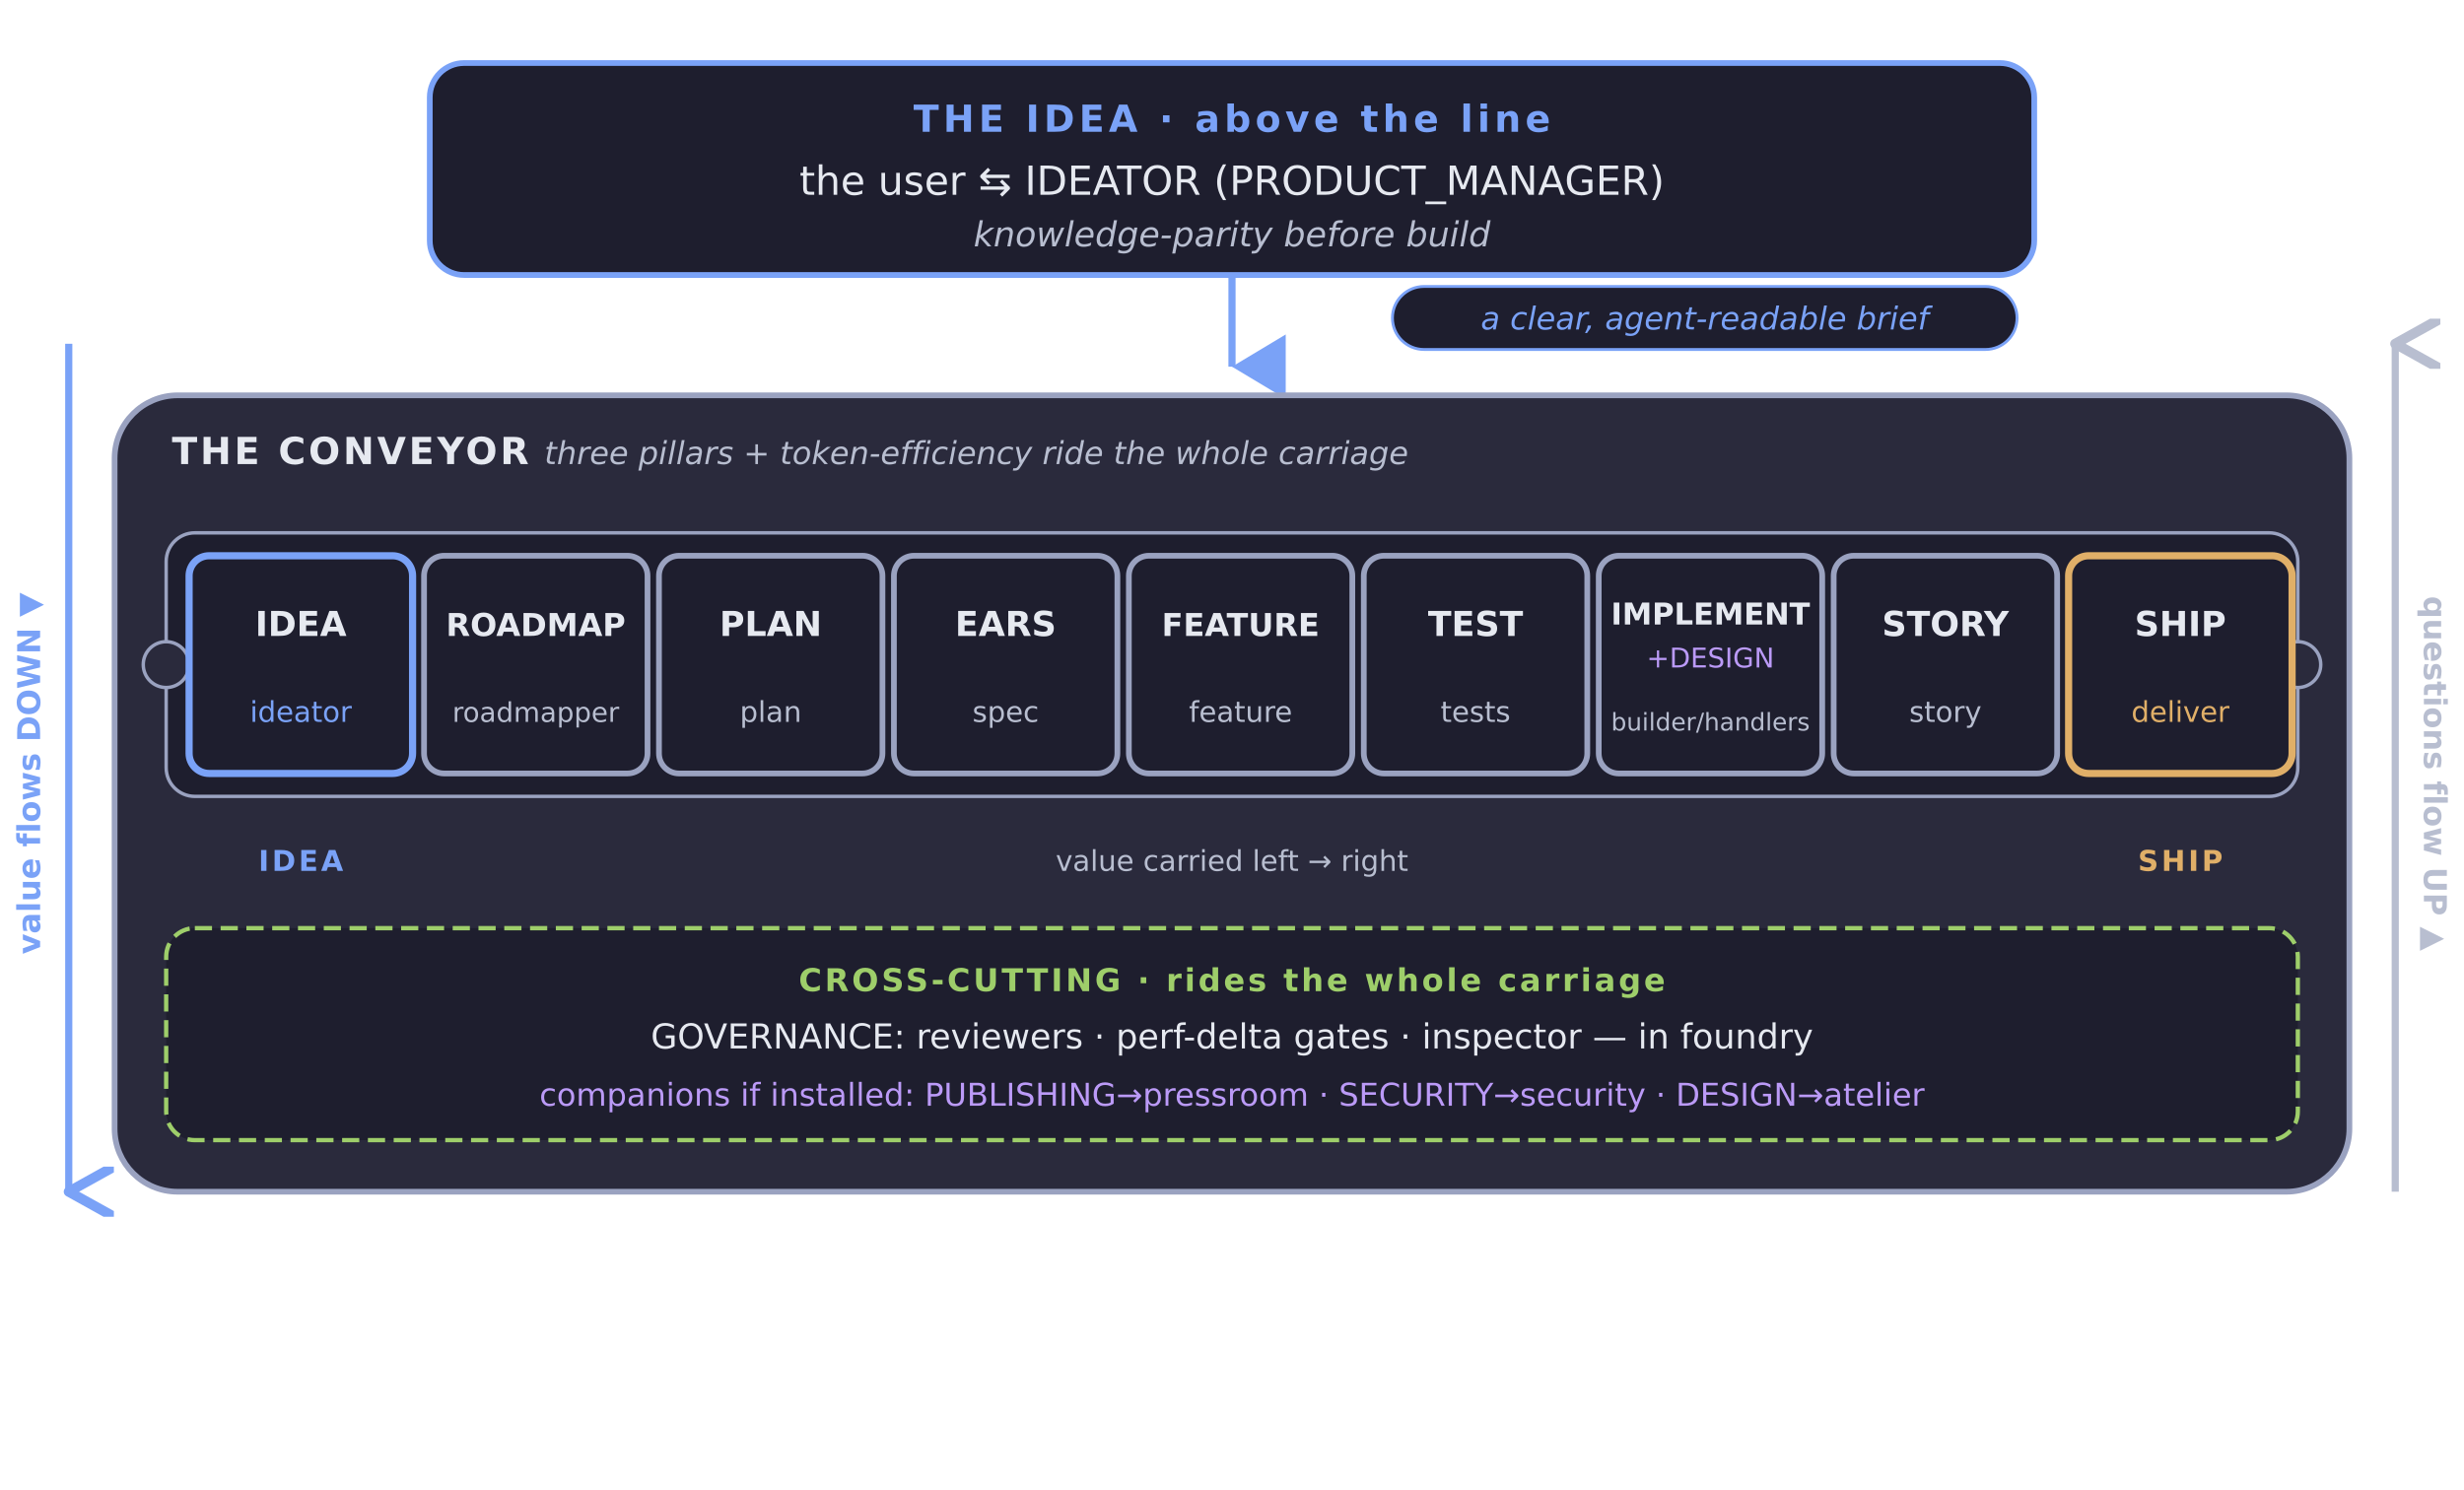
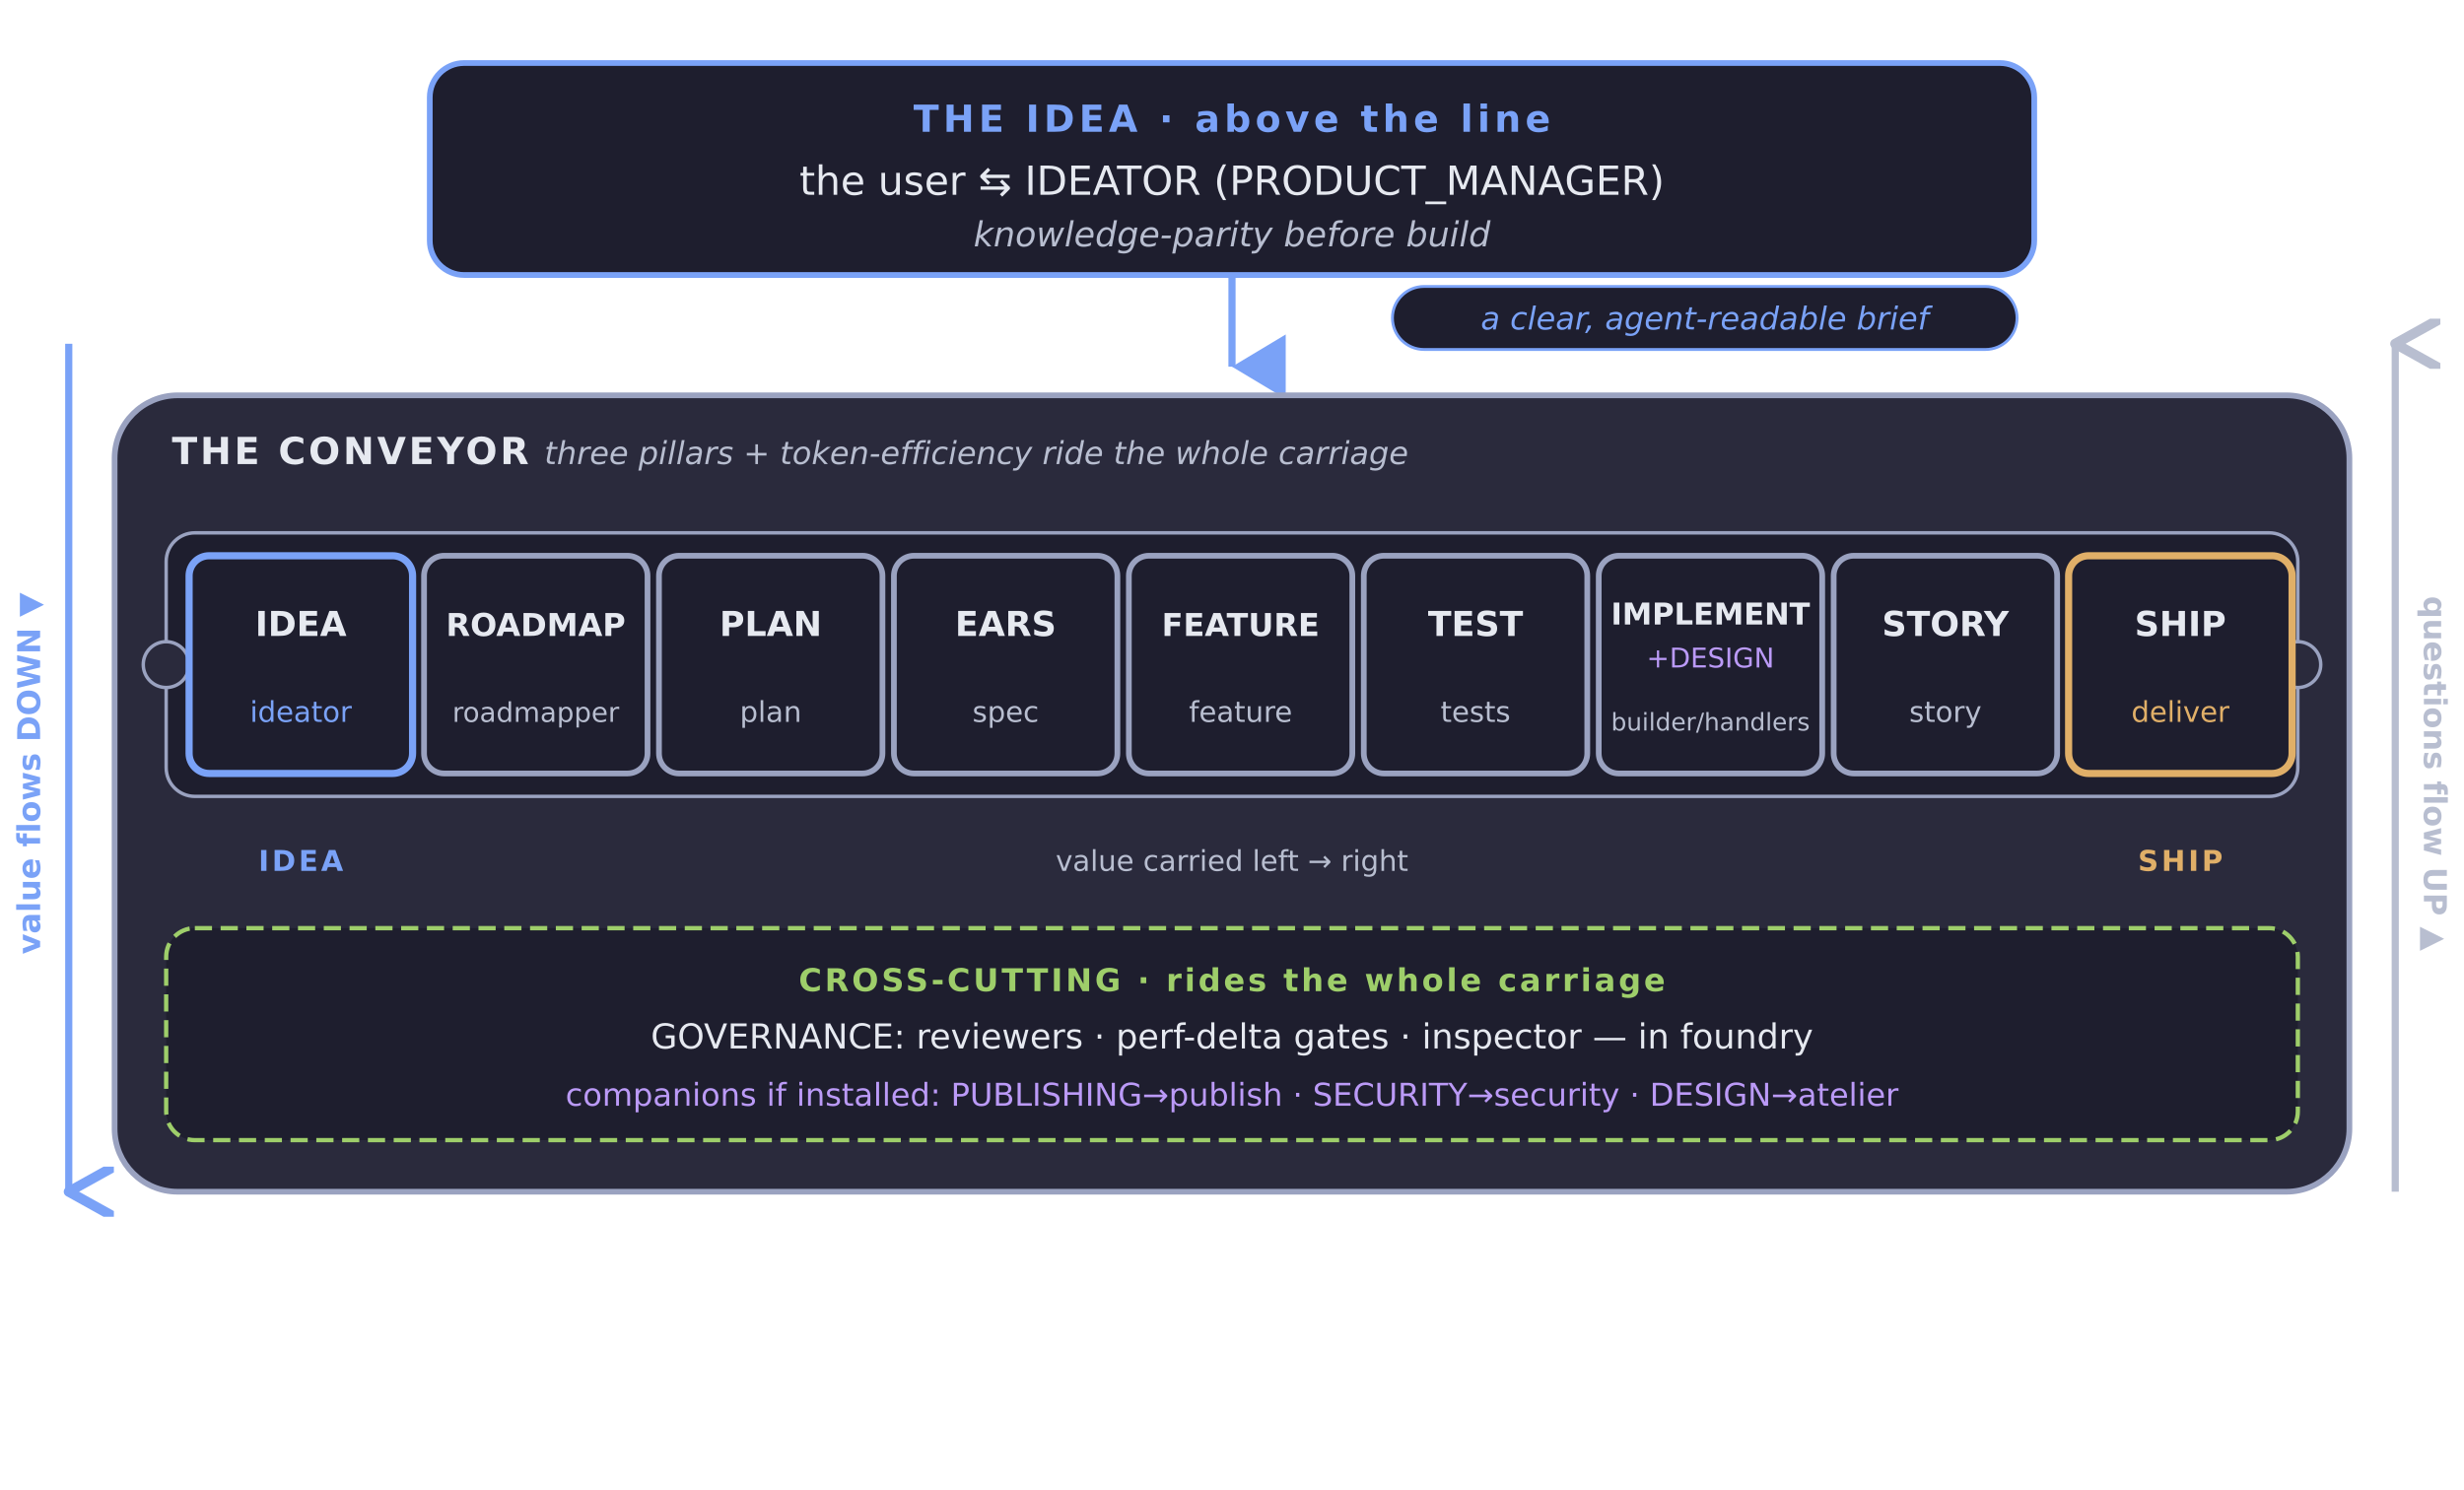
<svg xmlns="http://www.w3.org/2000/svg" viewBox="0 0 860 520" font-family="DejaVu Sans, sans-serif">
  <defs>
    <marker id="arrDown" viewBox="0 0 10 10" refX="5" refY="9" markerWidth="7" markerHeight="7" orient="auto">
      <path d="M0,0 L5,9 L10,0" fill="none" stroke="#7aa2f7" stroke-width="2" stroke-linejoin="round" stroke-linecap="round" />
    </marker>
    <marker id="arrUp" viewBox="0 0 10 10" refX="5" refY="1" markerWidth="7" markerHeight="7" orient="auto">
      <path d="M0,10 L5,1 L10,10" fill="none" stroke="#b8bed0" stroke-width="2" stroke-linejoin="round" stroke-linecap="round" />
    </marker>
    <marker id="briefHead" viewBox="0 0 12 12" refX="6" refY="10" markerWidth="9" markerHeight="9" orient="auto">
      <path d="M0,0 L6,10 L12,0" fill="#7aa2f7" />
    </marker>
    <marker id="flowChev" viewBox="0 0 10 10" refX="3" refY="5" markerWidth="9" markerHeight="9" orient="auto">
      <path d="M0,0 L6,5 L0,10" fill="none" stroke="#7aa2f7" stroke-width="2" stroke-linejoin="round" stroke-linecap="round" />
    </marker>
  </defs>
  <g>
    <rect x="150" y="22" width="560" height="74" rx="12" fill="#1e1e2e" stroke="#7aa2f7" stroke-width="2" />
    <text x="430" y="46" text-anchor="middle" fill="#7aa2f7" font-size="13" font-weight="bold" letter-spacing="1.5">THE IDEA · above the line</text>
    <text x="430" y="68" text-anchor="middle" fill="#e6e9f0" font-size="14">the user  ⇆  IDEATOR (PRODUCT_MANAGER)</text>
    <text x="430" y="86" text-anchor="middle" fill="#b8bed0" font-size="12" font-style="italic">knowledge-parity before build</text>
  </g>
  <g>
    <line x1="430" y1="96" x2="430" y2="128" stroke="#7aa2f7" stroke-width="2.5" marker-end="url(#briefHead)" />
    <rect x="486" y="100" width="218" height="22" rx="11" fill="#1e1e2e" stroke="#7aa2f7" stroke-width="1" />
    <text x="595" y="115" text-anchor="middle" fill="#7aa2f7" font-size="11" font-style="italic">a clear, agent-readable brief</text>
  </g>
  <g>
    <rect x="40" y="138" width="780" height="278" rx="22" fill="#2a2a3c" stroke="#9aa2c0" stroke-width="2" />
    <text x="60" y="162" fill="#e6e9f0" font-size="13" font-weight="bold" letter-spacing="1">THE CONVEYOR</text>
    <text x="190" y="162" fill="#b8bed0" font-size="11" font-style="italic">three pillars + token-efficiency ride the whole carriage</text>
    <rect x="58" y="186" width="744" height="92" rx="10" fill="#1e1e2e" stroke="#9aa2c0" stroke-width="1.2" />
    <circle cx="58" cy="232" r="8" fill="#2a2a3c" stroke="#9aa2c0" stroke-width="1.2" />
    <circle cx="802" cy="232" r="8" fill="#2a2a3c" stroke="#9aa2c0" stroke-width="1.2" />
    <g>
      <rect x="66" y="194" width="78" height="76" rx="7" fill="#1e1e2e" stroke="#7aa2f7" stroke-width="2.5" />
      <text x="105" y="222" text-anchor="middle" fill="#e6e9f0" font-size="12" font-weight="bold">IDEA</text>
      <text x="105" y="252" text-anchor="middle" fill="#7aa2f7" font-size="10">ideator</text>
    </g>
    <g>
      <rect x="148" y="194" width="78" height="76" rx="7" fill="#1e1e2e" stroke="#9aa2c0" stroke-width="2" />
      <text x="187" y="222" text-anchor="middle" fill="#e6e9f0" font-size="11" font-weight="bold">ROADMAP</text>
      <text x="187" y="252" text-anchor="middle" fill="#b8bed0" font-size="9.5">roadmapper</text>
    </g>
    <g>
      <rect x="230" y="194" width="78" height="76" rx="7" fill="#1e1e2e" stroke="#9aa2c0" stroke-width="2" />
      <text x="269" y="222" text-anchor="middle" fill="#e6e9f0" font-size="12" font-weight="bold">PLAN</text>
      <text x="269" y="252" text-anchor="middle" fill="#b8bed0" font-size="10">plan</text>
    </g>
    <g>
      <rect x="312" y="194" width="78" height="76" rx="7" fill="#1e1e2e" stroke="#9aa2c0" stroke-width="2" />
      <text x="351" y="222" text-anchor="middle" fill="#e6e9f0" font-size="12" font-weight="bold">EARS</text>
      <text x="351" y="252" text-anchor="middle" fill="#b8bed0" font-size="10">spec</text>
    </g>
    <g>
      <rect x="394" y="194" width="78" height="76" rx="7" fill="#1e1e2e" stroke="#9aa2c0" stroke-width="2" />
      <text x="433" y="222" text-anchor="middle" fill="#e6e9f0" font-size="11" font-weight="bold">FEATURE</text>
      <text x="433" y="252" text-anchor="middle" fill="#b8bed0" font-size="10">feature</text>
    </g>
    <g>
      <rect x="476" y="194" width="78" height="76" rx="7" fill="#1e1e2e" stroke="#9aa2c0" stroke-width="2" />
      <text x="515" y="222" text-anchor="middle" fill="#e6e9f0" font-size="12" font-weight="bold">TEST</text>
      <text x="515" y="252" text-anchor="middle" fill="#b8bed0" font-size="10">tests</text>
    </g>
    <g>
      <rect x="558" y="194" width="78" height="76" rx="7" fill="#1e1e2e" stroke="#9aa2c0" stroke-width="2" />
      <text x="597" y="218" text-anchor="middle" fill="#e6e9f0" font-size="10.5" font-weight="bold">IMPLEMENT</text>
      <text x="597" y="233" text-anchor="middle" fill="#bb9af7" font-size="9.5">+DESIGN</text>
      <text x="597" y="255" text-anchor="middle" fill="#b8bed0" font-size="8.5">builder/handlers</text>
    </g>
    <g>
      <rect x="640" y="194" width="78" height="76" rx="7" fill="#1e1e2e" stroke="#9aa2c0" stroke-width="2" />
      <text x="679" y="222" text-anchor="middle" fill="#e6e9f0" font-size="12" font-weight="bold">STORY</text>
      <text x="679" y="252" text-anchor="middle" fill="#b8bed0" font-size="10">story</text>
    </g>
    <g>
      <rect x="722" y="194" width="78" height="76" rx="7" fill="#1e1e2e" stroke="#e0af68" stroke-width="2.5" />
      <text x="761" y="222" text-anchor="middle" fill="#e6e9f0" font-size="12" font-weight="bold">SHIP</text>
      <text x="761" y="252" text-anchor="middle" fill="#e0af68" font-size="10">deliver</text>
    </g>
    <g>
      <line x1="145" y1="232" x2="147" y2="232" stroke="#7aa2f7" stroke-width="0" marker-end="url(#flowChev)" />
      <line x1="227" y1="232" x2="229" y2="232" stroke="#7aa2f7" stroke-width="0" marker-end="url(#flowChev)" />
      <line x1="309" y1="232" x2="311" y2="232" stroke="#7aa2f7" stroke-width="0" marker-end="url(#flowChev)" />
      <line x1="391" y1="232" x2="393" y2="232" stroke="#7aa2f7" stroke-width="0" marker-end="url(#flowChev)" />
      <line x1="473" y1="232" x2="475" y2="232" stroke="#7aa2f7" stroke-width="0" marker-end="url(#flowChev)" />
      <line x1="555" y1="232" x2="557" y2="232" stroke="#7aa2f7" stroke-width="0" marker-end="url(#flowChev)" />
      <line x1="637" y1="232" x2="639" y2="232" stroke="#7aa2f7" stroke-width="0" marker-end="url(#flowChev)" />
      <line x1="719" y1="232" x2="721" y2="232" stroke="#7aa2f7" stroke-width="0" marker-end="url(#flowChev)" />
    </g>
    <text x="105" y="304" text-anchor="middle" fill="#7aa2f7" font-size="10" font-weight="bold" letter-spacing="1">IDEA</text>
    <text x="430" y="304" text-anchor="middle" fill="#b8bed0" font-size="10">value carried left → right</text>
    <text x="761" y="304" text-anchor="middle" fill="#e0af68" font-size="10" font-weight="bold" letter-spacing="1">SHIP</text>
    <g>
      <rect x="58" y="324" width="744" height="74" rx="10" fill="#1e1e2e" stroke="#9ece6a" stroke-width="1.5" stroke-dasharray="6,3" />
      <text x="430" y="346" text-anchor="middle" fill="#9ece6a" font-size="11" font-weight="bold" letter-spacing="1">CROSS-CUTTING · rides the whole carriage</text>
      <text x="430" y="366" text-anchor="middle" fill="#e6e9f0" font-size="12">GOVERNANCE: reviewers · perf-delta gates · inspector  —  in foundry</text>
-       <text x="430" y="386" text-anchor="middle" fill="#bb9af7" font-size="11">companions if installed: PUBLISHING→pressroom · SECURITY→security · DESIGN→atelier</text>
+       <text x="430" y="386" text-anchor="middle" fill="#bb9af7" font-size="11">companions if installed: PUBLISHING→publish · SECURITY→security · DESIGN→atelier</text>
    </g>
  </g>
  <g>
    <line x1="24" y1="120" x2="24" y2="416" stroke="#7aa2f7" stroke-width="2.5" marker-end="url(#arrDown)" />
    <text x="14" y="270" text-anchor="middle" fill="#7aa2f7" font-size="11" font-weight="bold" transform="rotate(-90 14 270)">value flows DOWN ▼</text>
  </g>
  <g>
    <line x1="836" y1="416" x2="836" y2="120" stroke="#b8bed0" stroke-width="2.5" marker-end="url(#arrUp)" />
    <text x="846" y="270" text-anchor="middle" fill="#b8bed0" font-size="11" font-weight="bold" transform="rotate(90 846 270)">questions flow UP ▲</text>
  </g>
</svg>
